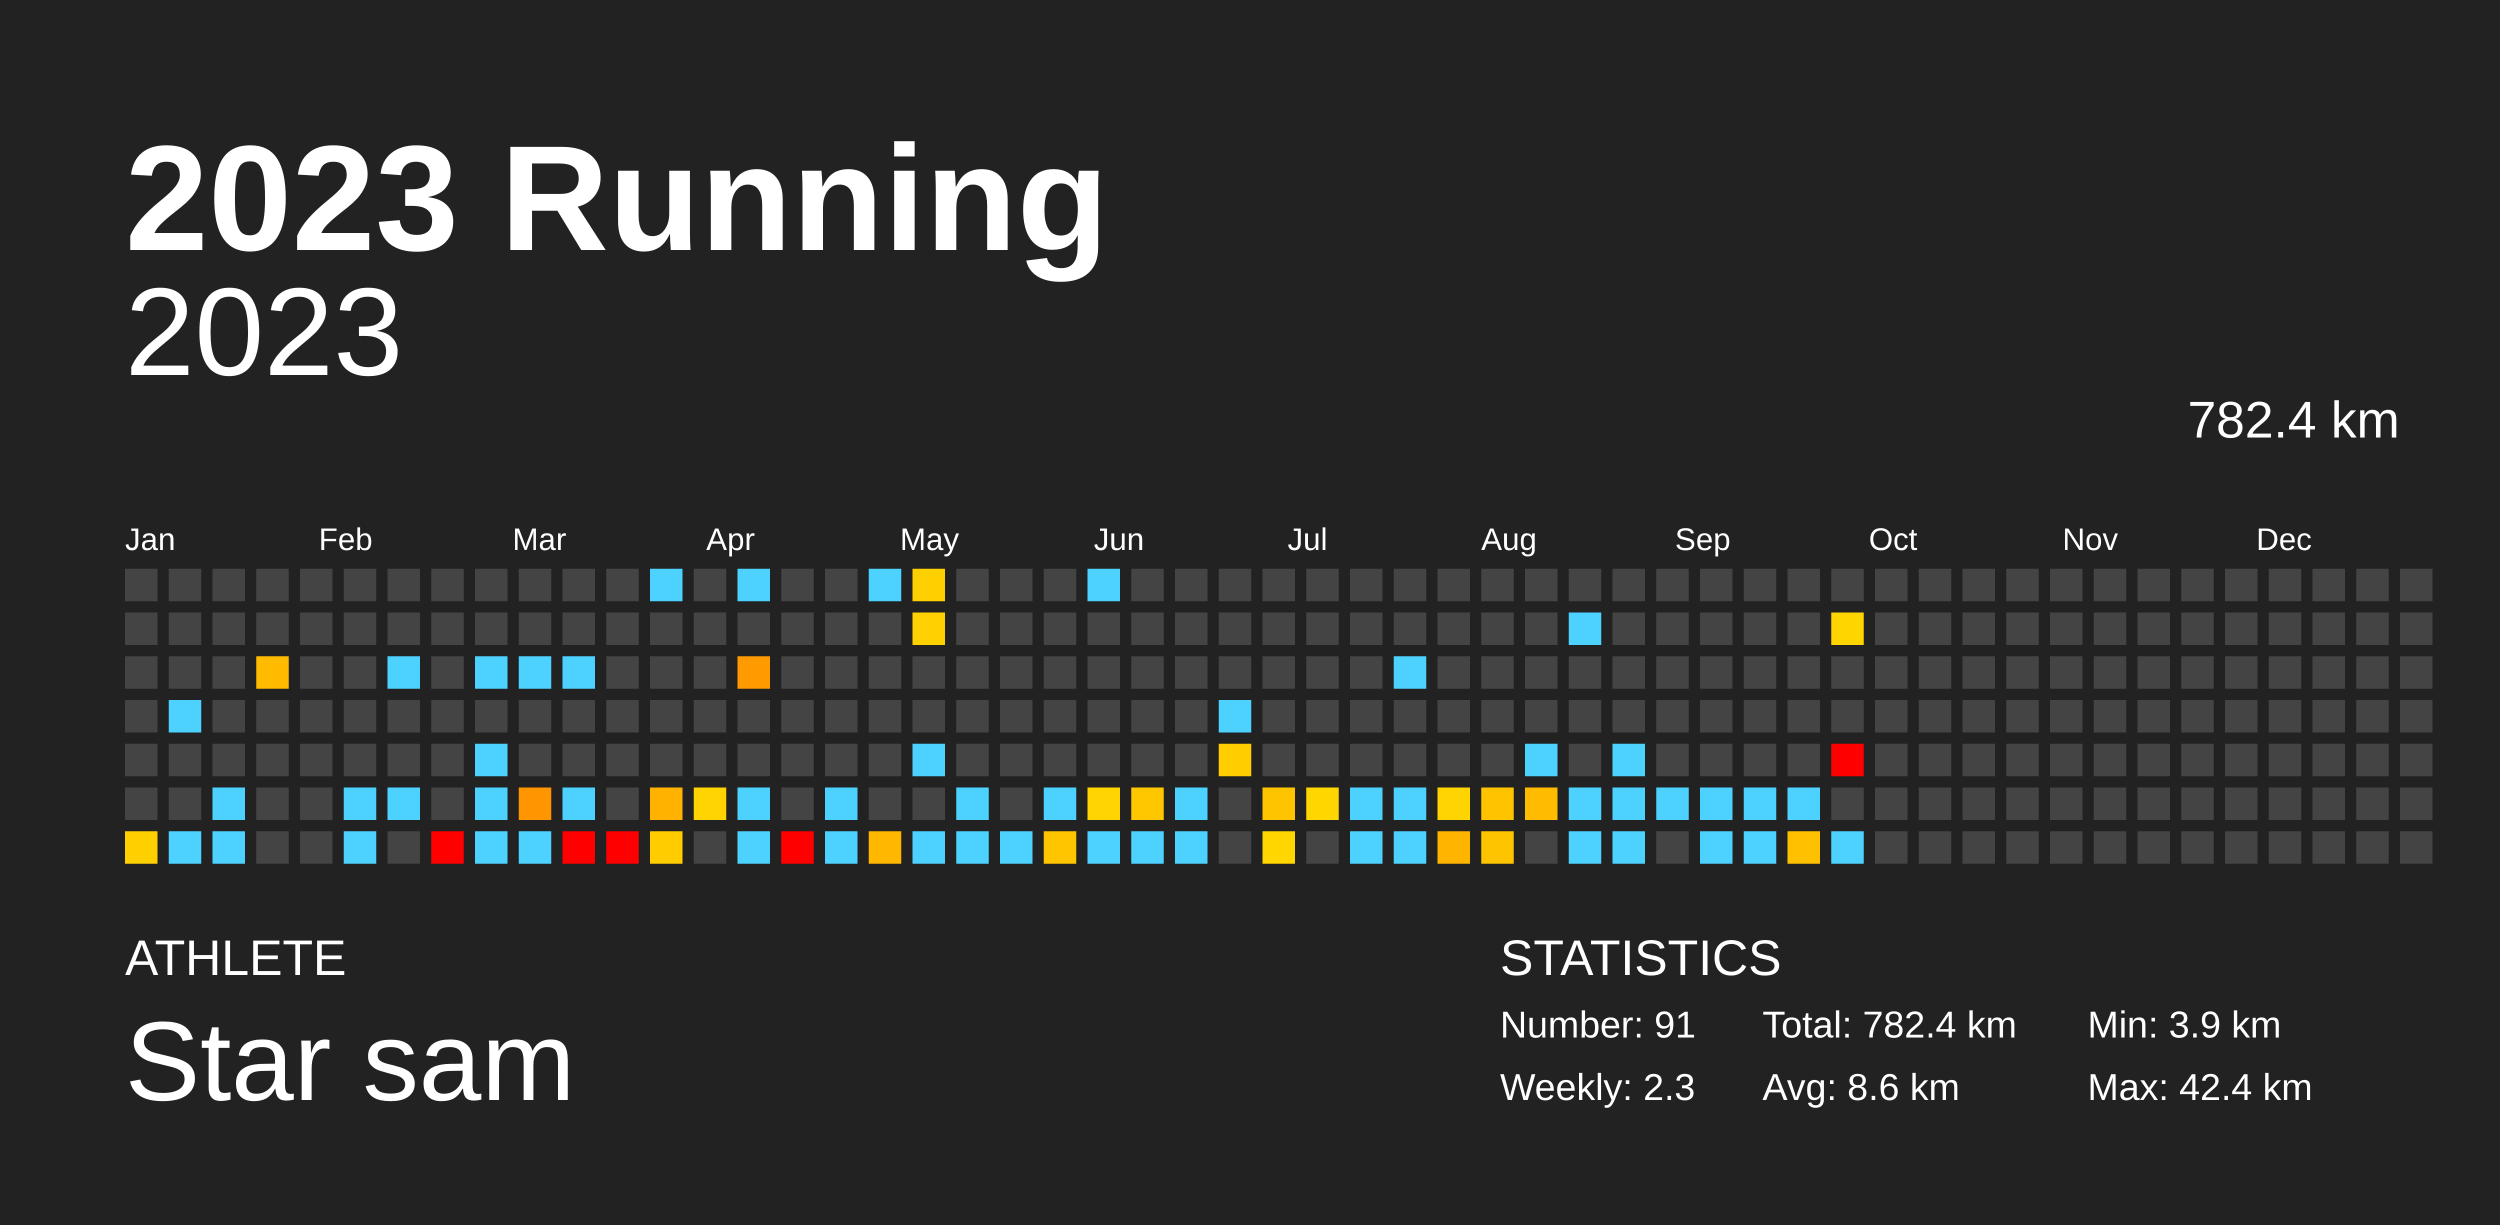
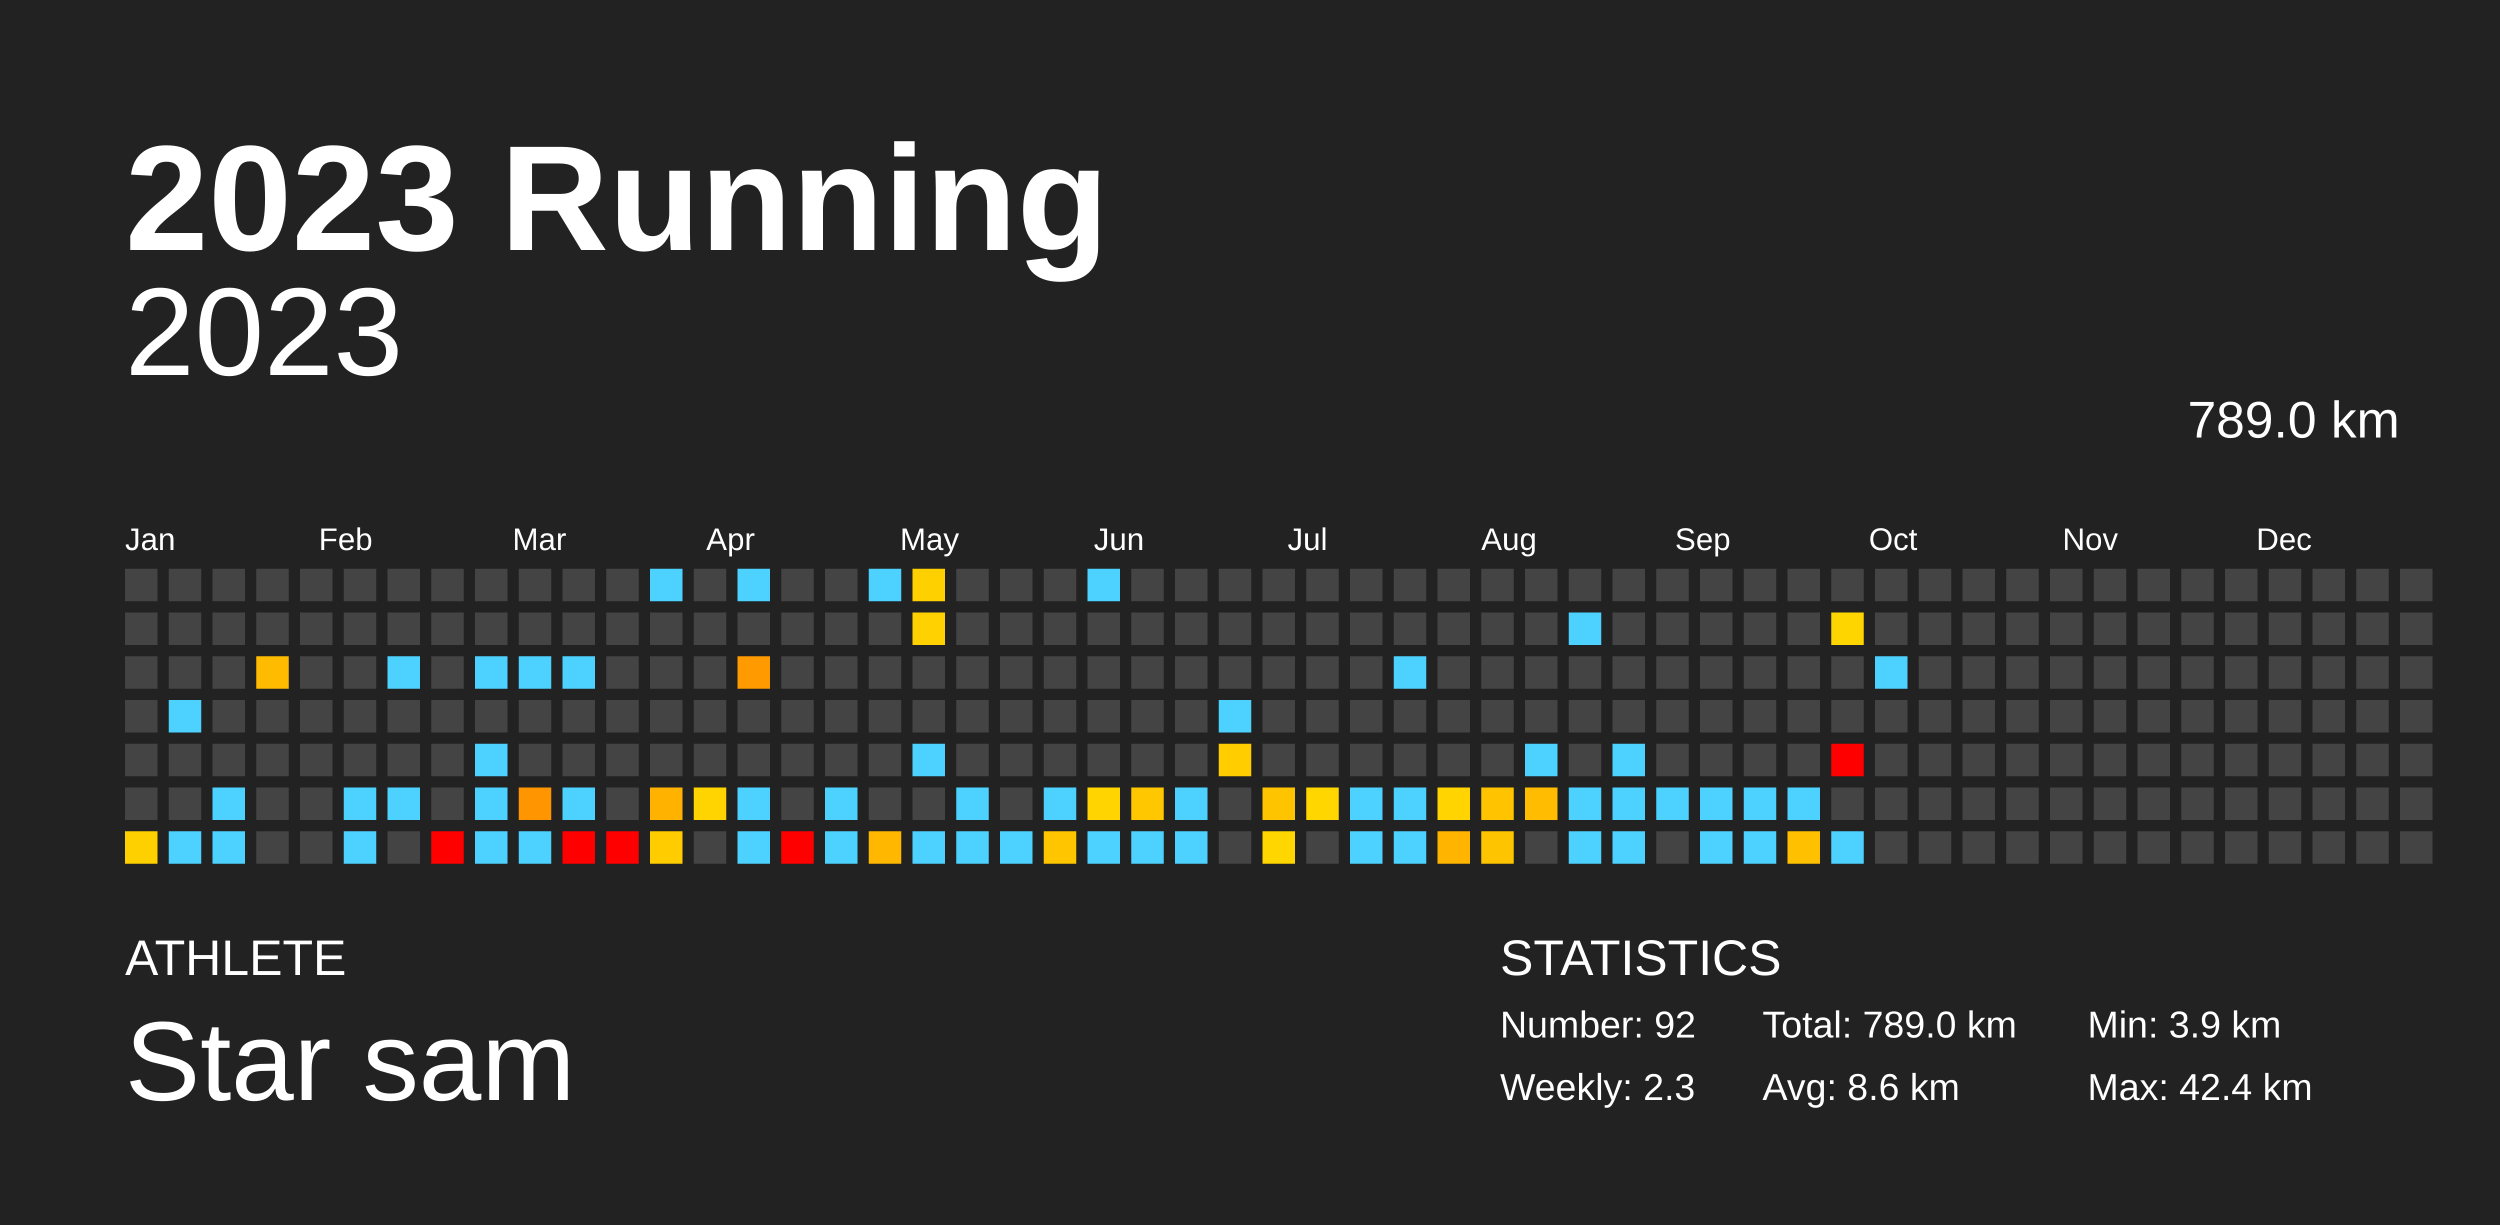
<svg xmlns="http://www.w3.org/2000/svg" baseProfile="full" height="98mm" version="1.1" viewBox="0,0,200,98" width="200mm">
  <defs />
  <rect fill="#222222" height="98" width="200" x="0" y="0" />
  <text fill="#FFFFFF" style="font-size:12px; font-family:Arial; font-weight:bold;" x="10" y="20">2023 Running</text>
  <text fill="#FFFFFF" style="font-size:4px; font-family:Arial" x="10" y="78">ATHLETE</text>
  <text fill="#FFFFFF" style="font-size:9px; font-family:Arial" x="10" y="88">Star sam</text>
  <text fill="#FFFFFF" style="font-size:4px; font-family:Arial" x="120" y="78">STATISTICS</text>
-   <text fill="#FFFFFF" style="font-size:3px; font-family:Arial" x="120" y="83">Number: 91</text>
+   <text fill="#FFFFFF" style="font-size:3px; font-family:Arial" x="120" y="83">Number: 92</text>
  <text fill="#FFFFFF" style="font-size:3px; font-family:Arial" x="120" y="88">Weekly: 2.3</text>
-   <text fill="#FFFFFF" style="font-size:3px; font-family:Arial" x="141" y="83">Total: 782.4 km</text>
+   <text fill="#FFFFFF" style="font-size:3px; font-family:Arial" x="141" y="83">Total: 789.0 km</text>
  <text fill="#FFFFFF" style="font-size:3px; font-family:Arial" x="141" y="88">Avg: 8.6 km</text>
  <text fill="#FFFFFF" style="font-size:3px; font-family:Arial" x="167" y="83">Min: 3.9 km</text>
  <text fill="#FFFFFF" style="font-size:3px; font-family:Arial" x="167" y="88">Max: 42.4 km</text>
  <text alignment-baseline="hanging" fill="#FFFFFF" style="font-size:10.0px; font-family:Arial;" x="10" y="30">2023</text>
-   <text alignment-baseline="hanging" fill="#FFFFFF" style="font-size:4.125px; font-family:Arial;" x="175" y="35">782.4 km</text>
+   <text alignment-baseline="hanging" fill="#FFFFFF" style="font-size:4.125px; font-family:Arial;" x="175" y="35">789.0 km</text>
  <text fill="#FFFFFF" style="font-size:2.5px; font-family:Arial" x="10.0" y="44">Jan</text>
  <text fill="#FFFFFF" style="font-size:2.5px; font-family:Arial" x="25.5" y="44">Feb</text>
  <text fill="#FFFFFF" style="font-size:2.5px; font-family:Arial" x="41.0" y="44">Mar</text>
  <text fill="#FFFFFF" style="font-size:2.5px; font-family:Arial" x="56.5" y="44">Apr</text>
  <text fill="#FFFFFF" style="font-size:2.5px; font-family:Arial" x="72.0" y="44">May</text>
  <text fill="#FFFFFF" style="font-size:2.5px; font-family:Arial" x="87.5" y="44">Jun</text>
  <text fill="#FFFFFF" style="font-size:2.5px; font-family:Arial" x="103.0" y="44">Jul</text>
  <text fill="#FFFFFF" style="font-size:2.5px; font-family:Arial" x="118.5" y="44">Aug</text>
  <text fill="#FFFFFF" style="font-size:2.5px; font-family:Arial" x="134.0" y="44">Sep</text>
  <text fill="#FFFFFF" style="font-size:2.5px; font-family:Arial" x="149.5" y="44">Oct</text>
  <text fill="#FFFFFF" style="font-size:2.5px; font-family:Arial" x="165.0" y="44">Nov</text>
  <text fill="#FFFFFF" style="font-size:2.5px; font-family:Arial" x="180.5" y="44">Dec</text>
  <rect fill="#444444" height="2.6" width="2.6" x="10.0" y="45.5" />
  <rect fill="#444444" height="2.6" width="2.6" x="10.0" y="49.0" />
  <rect fill="#444444" height="2.6" width="2.6" x="10.0" y="52.5" />
  <rect fill="#444444" height="2.6" width="2.6" x="10.0" y="56.0" />
  <rect fill="#444444" height="2.6" width="2.6" x="10.0" y="59.5" />
  <rect fill="#444444" height="2.6" width="2.6" x="10.0" y="63.0" />
  <rect fill="#ffd000" height="2.6" width="2.6" x="10.0" y="66.5" />
  <rect fill="#444444" height="2.6" width="2.6" x="13.5" y="45.5" />
  <rect fill="#444444" height="2.6" width="2.6" x="13.5" y="49.0" />
  <rect fill="#444444" height="2.6" width="2.6" x="13.5" y="52.5" />
  <rect fill="#4dd2ff" height="2.6" width="2.6" x="13.5" y="56.0" />
  <rect fill="#444444" height="2.6" width="2.6" x="13.5" y="59.5" />
  <rect fill="#444444" height="2.6" width="2.6" x="13.5" y="63.0" />
  <rect fill="#4dd2ff" height="2.6" width="2.6" x="13.5" y="66.5" />
  <rect fill="#444444" height="2.6" width="2.6" x="17.0" y="45.5" />
  <rect fill="#444444" height="2.6" width="2.6" x="17.0" y="49.0" />
  <rect fill="#444444" height="2.6" width="2.6" x="17.0" y="52.5" />
  <rect fill="#444444" height="2.6" width="2.6" x="17.0" y="56.0" />
  <rect fill="#444444" height="2.6" width="2.6" x="17.0" y="59.5" />
  <rect fill="#4dd2ff" height="2.6" width="2.6" x="17.0" y="63.0" />
  <rect fill="#4dd2ff" height="2.6" width="2.6" x="17.0" y="66.5" />
  <rect fill="#444444" height="2.6" width="2.6" x="20.5" y="45.5" />
  <rect fill="#444444" height="2.6" width="2.6" x="20.5" y="49.0" />
  <rect fill="#ffbb00" height="2.6" width="2.6" x="20.5" y="52.5" />
  <rect fill="#444444" height="2.6" width="2.6" x="20.5" y="56.0" />
  <rect fill="#444444" height="2.6" width="2.6" x="20.5" y="59.5" />
  <rect fill="#444444" height="2.6" width="2.6" x="20.5" y="63.0" />
  <rect fill="#444444" height="2.6" width="2.6" x="20.5" y="66.5" />
  <rect fill="#444444" height="2.6" width="2.6" x="24.0" y="45.5" />
  <rect fill="#444444" height="2.6" width="2.6" x="24.0" y="49.0" />
  <rect fill="#444444" height="2.6" width="2.6" x="24.0" y="52.5" />
  <rect fill="#444444" height="2.6" width="2.6" x="24.0" y="56.0" />
  <rect fill="#444444" height="2.6" width="2.6" x="24.0" y="59.5" />
  <rect fill="#444444" height="2.6" width="2.6" x="24.0" y="63.0" />
  <rect fill="#444444" height="2.6" width="2.6" x="24.0" y="66.5" />
  <rect fill="#444444" height="2.6" width="2.6" x="27.5" y="45.5" />
  <rect fill="#444444" height="2.6" width="2.6" x="27.5" y="49.0" />
  <rect fill="#444444" height="2.6" width="2.6" x="27.5" y="52.5" />
  <rect fill="#444444" height="2.6" width="2.6" x="27.5" y="56.0" />
  <rect fill="#444444" height="2.6" width="2.6" x="27.5" y="59.5" />
  <rect fill="#4dd2ff" height="2.6" width="2.6" x="27.5" y="63.0" />
  <rect fill="#4dd2ff" height="2.6" width="2.6" x="27.5" y="66.5" />
  <rect fill="#444444" height="2.6" width="2.6" x="31.0" y="45.5" />
  <rect fill="#444444" height="2.6" width="2.6" x="31.0" y="49.0" />
  <rect fill="#4dd2ff" height="2.6" width="2.6" x="31.0" y="52.5" />
  <rect fill="#444444" height="2.6" width="2.6" x="31.0" y="56.0" />
  <rect fill="#444444" height="2.6" width="2.6" x="31.0" y="59.5" />
  <rect fill="#4dd2ff" height="2.6" width="2.6" x="31.0" y="63.0" />
  <rect fill="#444444" height="2.6" width="2.6" x="31.0" y="66.5" />
  <rect fill="#444444" height="2.6" width="2.6" x="34.5" y="45.5" />
  <rect fill="#444444" height="2.6" width="2.6" x="34.5" y="49.0" />
  <rect fill="#444444" height="2.6" width="2.6" x="34.5" y="52.5" />
  <rect fill="#444444" height="2.6" width="2.6" x="34.5" y="56.0" />
  <rect fill="#444444" height="2.6" width="2.6" x="34.5" y="59.5" />
  <rect fill="#444444" height="2.6" width="2.6" x="34.5" y="63.0" />
  <rect fill="red" height="2.6" width="2.6" x="34.5" y="66.5" />
  <rect fill="#444444" height="2.6" width="2.6" x="38.0" y="45.5" />
  <rect fill="#444444" height="2.6" width="2.6" x="38.0" y="49.0" />
  <rect fill="#4dd2ff" height="2.6" width="2.6" x="38.0" y="52.5" />
  <rect fill="#444444" height="2.6" width="2.6" x="38.0" y="56.0" />
  <rect fill="#4dd2ff" height="2.6" width="2.6" x="38.0" y="59.5" />
  <rect fill="#4dd2ff" height="2.6" width="2.6" x="38.0" y="63.0" />
  <rect fill="#4dd2ff" height="2.6" width="2.6" x="38.0" y="66.5" />
  <rect fill="#444444" height="2.6" width="2.6" x="41.5" y="45.5" />
  <rect fill="#444444" height="2.6" width="2.6" x="41.5" y="49.0" />
  <rect fill="#4dd2ff" height="2.6" width="2.6" x="41.5" y="52.5" />
  <rect fill="#444444" height="2.6" width="2.6" x="41.5" y="56.0" />
  <rect fill="#444444" height="2.6" width="2.6" x="41.5" y="59.5" />
  <rect fill="#ff9500" height="2.6" width="2.6" x="41.5" y="63.0" />
  <rect fill="#4dd2ff" height="2.6" width="2.6" x="41.5" y="66.5" />
  <rect fill="#444444" height="2.6" width="2.6" x="45.0" y="45.5" />
  <rect fill="#444444" height="2.6" width="2.6" x="45.0" y="49.0" />
  <rect fill="#4dd2ff" height="2.6" width="2.6" x="45.0" y="52.5" />
  <rect fill="#444444" height="2.6" width="2.6" x="45.0" y="56.0" />
  <rect fill="#444444" height="2.6" width="2.6" x="45.0" y="59.5" />
  <rect fill="#4dd2ff" height="2.6" width="2.6" x="45.0" y="63.0" />
  <rect fill="red" height="2.6" width="2.6" x="45.0" y="66.5" />
  <rect fill="#444444" height="2.6" width="2.6" x="48.5" y="45.5" />
  <rect fill="#444444" height="2.6" width="2.6" x="48.5" y="49.0" />
  <rect fill="#444444" height="2.6" width="2.6" x="48.5" y="52.5" />
  <rect fill="#444444" height="2.6" width="2.6" x="48.5" y="56.0" />
  <rect fill="#444444" height="2.6" width="2.6" x="48.5" y="59.5" />
  <rect fill="#444444" height="2.6" width="2.6" x="48.5" y="63.0" />
  <rect fill="red" height="2.6" width="2.6" x="48.5" y="66.5" />
  <rect fill="#4dd2ff" height="2.6" width="2.6" x="52.0" y="45.5" />
  <rect fill="#444444" height="2.6" width="2.6" x="52.0" y="49.0" />
  <rect fill="#444444" height="2.6" width="2.6" x="52.0" y="52.5" />
  <rect fill="#444444" height="2.6" width="2.6" x="52.0" y="56.0" />
  <rect fill="#444444" height="2.6" width="2.6" x="52.0" y="59.5" />
  <rect fill="#ffb200" height="2.6" width="2.6" x="52.0" y="63.0" />
  <rect fill="#ffcc00" height="2.6" width="2.6" x="52.0" y="66.5" />
  <rect fill="#444444" height="2.6" width="2.6" x="55.5" y="45.5" />
  <rect fill="#444444" height="2.6" width="2.6" x="55.5" y="49.0" />
  <rect fill="#444444" height="2.6" width="2.6" x="55.5" y="52.5" />
  <rect fill="#444444" height="2.6" width="2.6" x="55.5" y="56.0" />
  <rect fill="#444444" height="2.6" width="2.6" x="55.5" y="59.5" />
  <rect fill="#ffd400" height="2.6" width="2.6" x="55.5" y="63.0" />
  <rect fill="#444444" height="2.6" width="2.6" x="55.5" y="66.5" />
  <rect fill="#4dd2ff" height="2.6" width="2.6" x="59.0" y="45.5" />
  <rect fill="#444444" height="2.6" width="2.6" x="59.0" y="49.0" />
  <rect fill="#ff9a00" height="2.6" width="2.6" x="59.0" y="52.5" />
  <rect fill="#444444" height="2.6" width="2.6" x="59.0" y="56.0" />
  <rect fill="#444444" height="2.6" width="2.6" x="59.0" y="59.5" />
  <rect fill="#4dd2ff" height="2.6" width="2.6" x="59.0" y="63.0" />
  <rect fill="#4dd2ff" height="2.6" width="2.6" x="59.0" y="66.5" />
  <rect fill="#444444" height="2.6" width="2.6" x="62.5" y="45.5" />
  <rect fill="#444444" height="2.6" width="2.6" x="62.5" y="49.0" />
  <rect fill="#444444" height="2.6" width="2.6" x="62.5" y="52.5" />
  <rect fill="#444444" height="2.6" width="2.6" x="62.5" y="56.0" />
  <rect fill="#444444" height="2.6" width="2.6" x="62.5" y="59.5" />
  <rect fill="#444444" height="2.6" width="2.6" x="62.5" y="63.0" />
  <rect fill="red" height="2.6" width="2.6" x="62.5" y="66.5" />
  <rect fill="#444444" height="2.6" width="2.6" x="66.0" y="45.5" />
  <rect fill="#444444" height="2.6" width="2.6" x="66.0" y="49.0" />
  <rect fill="#444444" height="2.6" width="2.6" x="66.0" y="52.5" />
  <rect fill="#444444" height="2.6" width="2.6" x="66.0" y="56.0" />
  <rect fill="#444444" height="2.6" width="2.6" x="66.0" y="59.5" />
  <rect fill="#4dd2ff" height="2.6" width="2.6" x="66.0" y="63.0" />
  <rect fill="#4dd2ff" height="2.6" width="2.6" x="66.0" y="66.5" />
  <rect fill="#4dd2ff" height="2.6" width="2.6" x="69.5" y="45.5" />
  <rect fill="#444444" height="2.6" width="2.6" x="69.5" y="49.0" />
  <rect fill="#444444" height="2.6" width="2.6" x="69.5" y="52.5" />
  <rect fill="#444444" height="2.6" width="2.6" x="69.5" y="56.0" />
  <rect fill="#444444" height="2.6" width="2.6" x="69.5" y="59.5" />
  <rect fill="#444444" height="2.6" width="2.6" x="69.5" y="63.0" />
  <rect fill="#ffb700" height="2.6" width="2.6" x="69.5" y="66.5" />
  <rect fill="#ffd000" height="2.6" width="2.6" x="73.0" y="45.5" />
  <rect fill="#ffd100" height="2.6" width="2.6" x="73.0" y="49.0" />
  <rect fill="#444444" height="2.6" width="2.6" x="73.0" y="52.5" />
  <rect fill="#444444" height="2.6" width="2.6" x="73.0" y="56.0" />
  <rect fill="#4dd2ff" height="2.6" width="2.6" x="73.0" y="59.5" />
  <rect fill="#444444" height="2.6" width="2.6" x="73.0" y="63.0" />
  <rect fill="#4dd2ff" height="2.6" width="2.6" x="73.0" y="66.5" />
  <rect fill="#444444" height="2.6" width="2.6" x="76.5" y="45.5" />
  <rect fill="#444444" height="2.6" width="2.6" x="76.5" y="49.0" />
  <rect fill="#444444" height="2.6" width="2.6" x="76.5" y="52.5" />
  <rect fill="#444444" height="2.6" width="2.6" x="76.5" y="56.0" />
  <rect fill="#444444" height="2.6" width="2.6" x="76.5" y="59.5" />
  <rect fill="#4dd2ff" height="2.6" width="2.6" x="76.5" y="63.0" />
  <rect fill="#4dd2ff" height="2.6" width="2.6" x="76.5" y="66.5" />
  <rect fill="#444444" height="2.6" width="2.6" x="80.0" y="45.5" />
  <rect fill="#444444" height="2.6" width="2.6" x="80.0" y="49.0" />
  <rect fill="#444444" height="2.6" width="2.6" x="80.0" y="52.5" />
  <rect fill="#444444" height="2.6" width="2.6" x="80.0" y="56.0" />
  <rect fill="#444444" height="2.6" width="2.6" x="80.0" y="59.5" />
  <rect fill="#444444" height="2.6" width="2.6" x="80.0" y="63.0" />
  <rect fill="#4dd2ff" height="2.6" width="2.6" x="80.0" y="66.5" />
  <rect fill="#444444" height="2.6" width="2.6" x="83.5" y="45.5" />
  <rect fill="#444444" height="2.6" width="2.6" x="83.5" y="49.0" />
  <rect fill="#444444" height="2.6" width="2.6" x="83.5" y="52.5" />
  <rect fill="#444444" height="2.6" width="2.6" x="83.5" y="56.0" />
  <rect fill="#444444" height="2.6" width="2.6" x="83.5" y="59.5" />
  <rect fill="#4dd2ff" height="2.6" width="2.6" x="83.5" y="63.0" />
  <rect fill="#ffc600" height="2.6" width="2.6" x="83.5" y="66.5" />
  <rect fill="#4dd2ff" height="2.6" width="2.6" x="87.0" y="45.5" />
  <rect fill="#444444" height="2.6" width="2.6" x="87.0" y="49.0" />
  <rect fill="#444444" height="2.6" width="2.6" x="87.0" y="52.5" />
  <rect fill="#444444" height="2.6" width="2.6" x="87.0" y="56.0" />
  <rect fill="#444444" height="2.6" width="2.6" x="87.0" y="59.5" />
  <rect fill="#ffd400" height="2.6" width="2.6" x="87.0" y="63.0" />
  <rect fill="#4dd2ff" height="2.6" width="2.6" x="87.0" y="66.5" />
  <rect fill="#444444" height="2.6" width="2.6" x="90.5" y="45.5" />
  <rect fill="#444444" height="2.6" width="2.6" x="90.5" y="49.0" />
  <rect fill="#444444" height="2.6" width="2.6" x="90.5" y="52.5" />
  <rect fill="#444444" height="2.6" width="2.6" x="90.5" y="56.0" />
  <rect fill="#444444" height="2.6" width="2.6" x="90.5" y="59.5" />
  <rect fill="#ffc700" height="2.6" width="2.6" x="90.5" y="63.0" />
  <rect fill="#4dd2ff" height="2.6" width="2.6" x="90.5" y="66.5" />
  <rect fill="#444444" height="2.6" width="2.6" x="94.0" y="45.5" />
  <rect fill="#444444" height="2.6" width="2.6" x="94.0" y="49.0" />
  <rect fill="#444444" height="2.6" width="2.6" x="94.0" y="52.5" />
  <rect fill="#444444" height="2.6" width="2.6" x="94.0" y="56.0" />
  <rect fill="#444444" height="2.6" width="2.6" x="94.0" y="59.5" />
  <rect fill="#4dd2ff" height="2.6" width="2.6" x="94.0" y="63.0" />
  <rect fill="#4dd2ff" height="2.6" width="2.6" x="94.0" y="66.5" />
  <rect fill="#444444" height="2.6" width="2.6" x="97.5" y="45.5" />
  <rect fill="#444444" height="2.6" width="2.6" x="97.5" y="49.0" />
  <rect fill="#444444" height="2.6" width="2.6" x="97.5" y="52.5" />
  <rect fill="#4dd2ff" height="2.6" width="2.6" x="97.5" y="56.0" />
  <rect fill="#ffcd00" height="2.6" width="2.6" x="97.5" y="59.5" />
  <rect fill="#444444" height="2.6" width="2.6" x="97.5" y="63.0" />
  <rect fill="#444444" height="2.6" width="2.6" x="97.5" y="66.5" />
  <rect fill="#444444" height="2.6" width="2.6" x="101.0" y="45.5" />
  <rect fill="#444444" height="2.6" width="2.6" x="101.0" y="49.0" />
  <rect fill="#444444" height="2.6" width="2.6" x="101.0" y="52.5" />
  <rect fill="#444444" height="2.6" width="2.6" x="101.0" y="56.0" />
  <rect fill="#444444" height="2.6" width="2.6" x="101.0" y="59.5" />
  <rect fill="#ffc400" height="2.6" width="2.6" x="101.0" y="63.0" />
  <rect fill="#ffd600" height="2.6" width="2.6" x="101.0" y="66.5" />
  <rect fill="#444444" height="2.6" width="2.6" x="104.5" y="45.5" />
  <rect fill="#444444" height="2.6" width="2.6" x="104.5" y="49.0" />
  <rect fill="#444444" height="2.6" width="2.6" x="104.5" y="52.5" />
  <rect fill="#444444" height="2.6" width="2.6" x="104.5" y="56.0" />
  <rect fill="#444444" height="2.6" width="2.6" x="104.5" y="59.5" />
  <rect fill="#ffd600" height="2.6" width="2.6" x="104.5" y="63.0" />
  <rect fill="#444444" height="2.6" width="2.6" x="104.5" y="66.5" />
  <rect fill="#444444" height="2.6" width="2.6" x="108.0" y="45.5" />
  <rect fill="#444444" height="2.6" width="2.6" x="108.0" y="49.0" />
  <rect fill="#444444" height="2.6" width="2.6" x="108.0" y="52.5" />
  <rect fill="#444444" height="2.6" width="2.6" x="108.0" y="56.0" />
  <rect fill="#444444" height="2.6" width="2.6" x="108.0" y="59.5" />
  <rect fill="#4dd2ff" height="2.6" width="2.6" x="108.0" y="63.0" />
  <rect fill="#4dd2ff" height="2.6" width="2.6" x="108.0" y="66.5" />
  <rect fill="#444444" height="2.6" width="2.6" x="111.5" y="45.5" />
  <rect fill="#444444" height="2.6" width="2.6" x="111.5" y="49.0" />
  <rect fill="#4dd2ff" height="2.6" width="2.6" x="111.5" y="52.5" />
  <rect fill="#444444" height="2.6" width="2.6" x="111.5" y="56.0" />
  <rect fill="#444444" height="2.6" width="2.6" x="111.5" y="59.5" />
  <rect fill="#4dd2ff" height="2.6" width="2.6" x="111.5" y="63.0" />
  <rect fill="#4dd2ff" height="2.6" width="2.6" x="111.5" y="66.5" />
  <rect fill="#444444" height="2.6" width="2.6" x="115.0" y="45.5" />
  <rect fill="#444444" height="2.6" width="2.6" x="115.0" y="49.0" />
  <rect fill="#444444" height="2.6" width="2.6" x="115.0" y="52.5" />
  <rect fill="#444444" height="2.6" width="2.6" x="115.0" y="56.0" />
  <rect fill="#444444" height="2.6" width="2.6" x="115.0" y="59.5" />
  <rect fill="#ffd400" height="2.6" width="2.6" x="115.0" y="63.0" />
  <rect fill="#ffb400" height="2.6" width="2.6" x="115.0" y="66.5" />
  <rect fill="#444444" height="2.6" width="2.6" x="118.5" y="45.5" />
  <rect fill="#444444" height="2.6" width="2.6" x="118.5" y="49.0" />
  <rect fill="#444444" height="2.6" width="2.6" x="118.5" y="52.5" />
  <rect fill="#444444" height="2.6" width="2.6" x="118.5" y="56.0" />
  <rect fill="#444444" height="2.6" width="2.6" x="118.5" y="59.5" />
  <rect fill="#ffc300" height="2.6" width="2.6" x="118.5" y="63.0" />
  <rect fill="#ffc400" height="2.6" width="2.6" x="118.5" y="66.5" />
  <rect fill="#444444" height="2.6" width="2.6" x="122.0" y="45.5" />
  <rect fill="#444444" height="2.6" width="2.6" x="122.0" y="49.0" />
  <rect fill="#444444" height="2.6" width="2.6" x="122.0" y="52.5" />
  <rect fill="#444444" height="2.6" width="2.6" x="122.0" y="56.0" />
  <rect fill="#4dd2ff" height="2.6" width="2.6" x="122.0" y="59.5" />
  <rect fill="#ffbc00" height="2.6" width="2.6" x="122.0" y="63.0" />
  <rect fill="#444444" height="2.6" width="2.6" x="122.0" y="66.5" />
  <rect fill="#444444" height="2.6" width="2.6" x="125.5" y="45.5" />
  <rect fill="#4dd2ff" height="2.6" width="2.6" x="125.5" y="49.0" />
  <rect fill="#444444" height="2.6" width="2.6" x="125.5" y="52.5" />
  <rect fill="#444444" height="2.6" width="2.6" x="125.5" y="56.0" />
  <rect fill="#444444" height="2.6" width="2.6" x="125.5" y="59.5" />
  <rect fill="#4dd2ff" height="2.6" width="2.6" x="125.5" y="63.0" />
  <rect fill="#4dd2ff" height="2.6" width="2.6" x="125.5" y="66.5" />
  <rect fill="#444444" height="2.6" width="2.6" x="129.0" y="45.5" />
  <rect fill="#444444" height="2.6" width="2.6" x="129.0" y="49.0" />
  <rect fill="#444444" height="2.6" width="2.6" x="129.0" y="52.5" />
  <rect fill="#444444" height="2.6" width="2.6" x="129.0" y="56.0" />
  <rect fill="#4dd2ff" height="2.6" width="2.6" x="129.0" y="59.5" />
  <rect fill="#4dd2ff" height="2.6" width="2.6" x="129.0" y="63.0" />
  <rect fill="#4dd2ff" height="2.6" width="2.6" x="129.0" y="66.5" />
  <rect fill="#444444" height="2.6" width="2.6" x="132.5" y="45.5" />
  <rect fill="#444444" height="2.6" width="2.6" x="132.5" y="49.0" />
  <rect fill="#444444" height="2.6" width="2.6" x="132.5" y="52.5" />
  <rect fill="#444444" height="2.6" width="2.6" x="132.5" y="56.0" />
  <rect fill="#444444" height="2.6" width="2.6" x="132.5" y="59.5" />
  <rect fill="#4dd2ff" height="2.6" width="2.6" x="132.5" y="63.0" />
  <rect fill="#444444" height="2.6" width="2.6" x="132.5" y="66.5" />
  <rect fill="#444444" height="2.6" width="2.6" x="136.0" y="45.5" />
  <rect fill="#444444" height="2.6" width="2.6" x="136.0" y="49.0" />
  <rect fill="#444444" height="2.6" width="2.6" x="136.0" y="52.5" />
  <rect fill="#444444" height="2.6" width="2.6" x="136.0" y="56.0" />
  <rect fill="#444444" height="2.6" width="2.6" x="136.0" y="59.5" />
  <rect fill="#4dd2ff" height="2.6" width="2.6" x="136.0" y="63.0" />
  <rect fill="#4dd2ff" height="2.6" width="2.6" x="136.0" y="66.5" />
  <rect fill="#444444" height="2.6" width="2.6" x="139.5" y="45.5" />
  <rect fill="#444444" height="2.6" width="2.6" x="139.5" y="49.0" />
  <rect fill="#444444" height="2.6" width="2.6" x="139.5" y="52.5" />
  <rect fill="#444444" height="2.6" width="2.6" x="139.5" y="56.0" />
  <rect fill="#444444" height="2.6" width="2.6" x="139.5" y="59.5" />
  <rect fill="#4dd2ff" height="2.6" width="2.6" x="139.5" y="63.0" />
  <rect fill="#4dd2ff" height="2.6" width="2.6" x="139.5" y="66.5" />
  <rect fill="#444444" height="2.6" width="2.6" x="143.0" y="45.5" />
  <rect fill="#444444" height="2.6" width="2.6" x="143.0" y="49.0" />
  <rect fill="#444444" height="2.6" width="2.6" x="143.0" y="52.5" />
  <rect fill="#444444" height="2.6" width="2.6" x="143.0" y="56.0" />
  <rect fill="#444444" height="2.6" width="2.6" x="143.0" y="59.5" />
  <rect fill="#4dd2ff" height="2.6" width="2.6" x="143.0" y="63.0" />
  <rect fill="#ffc000" height="2.6" width="2.6" x="143.0" y="66.5" />
  <rect fill="#444444" height="2.6" width="2.6" x="146.5" y="45.5" />
  <rect fill="#ffd500" height="2.6" width="2.6" x="146.5" y="49.0" />
  <rect fill="#444444" height="2.6" width="2.6" x="146.5" y="52.5" />
  <rect fill="#444444" height="2.6" width="2.6" x="146.5" y="56.0" />
  <rect fill="red" height="2.6" width="2.6" x="146.5" y="59.5" />
  <rect fill="#444444" height="2.6" width="2.6" x="146.5" y="63.0" />
  <rect fill="#4dd2ff" height="2.6" width="2.6" x="146.5" y="66.5" />
  <rect fill="#444444" height="2.6" width="2.6" x="150.0" y="45.5" />
  <rect fill="#444444" height="2.6" width="2.6" x="150.0" y="49.0" />
-   <rect fill="#444444" height="2.6" width="2.6" x="150.0" y="52.5" />
+   <rect fill="#4dd2ff" height="2.6" width="2.6" x="150.0" y="52.5" />
  <rect fill="#444444" height="2.6" width="2.6" x="150.0" y="56.0" />
  <rect fill="#444444" height="2.6" width="2.6" x="150.0" y="59.5" />
  <rect fill="#444444" height="2.6" width="2.6" x="150.0" y="63.0" />
  <rect fill="#444444" height="2.6" width="2.6" x="150.0" y="66.5" />
  <rect fill="#444444" height="2.6" width="2.6" x="153.5" y="45.5" />
  <rect fill="#444444" height="2.6" width="2.6" x="153.5" y="49.0" />
  <rect fill="#444444" height="2.6" width="2.6" x="153.5" y="52.5" />
  <rect fill="#444444" height="2.6" width="2.6" x="153.5" y="56.0" />
  <rect fill="#444444" height="2.6" width="2.6" x="153.5" y="59.5" />
  <rect fill="#444444" height="2.6" width="2.6" x="153.5" y="63.0" />
  <rect fill="#444444" height="2.6" width="2.6" x="153.5" y="66.5" />
  <rect fill="#444444" height="2.6" width="2.6" x="157.0" y="45.5" />
  <rect fill="#444444" height="2.6" width="2.6" x="157.0" y="49.0" />
  <rect fill="#444444" height="2.6" width="2.6" x="157.0" y="52.5" />
  <rect fill="#444444" height="2.6" width="2.6" x="157.0" y="56.0" />
  <rect fill="#444444" height="2.6" width="2.6" x="157.0" y="59.5" />
  <rect fill="#444444" height="2.6" width="2.6" x="157.0" y="63.0" />
  <rect fill="#444444" height="2.6" width="2.6" x="157.0" y="66.5" />
  <rect fill="#444444" height="2.6" width="2.6" x="160.5" y="45.5" />
  <rect fill="#444444" height="2.6" width="2.6" x="160.5" y="49.0" />
  <rect fill="#444444" height="2.6" width="2.6" x="160.5" y="52.5" />
  <rect fill="#444444" height="2.6" width="2.6" x="160.5" y="56.0" />
  <rect fill="#444444" height="2.6" width="2.6" x="160.5" y="59.5" />
  <rect fill="#444444" height="2.6" width="2.6" x="160.5" y="63.0" />
  <rect fill="#444444" height="2.6" width="2.6" x="160.5" y="66.5" />
  <rect fill="#444444" height="2.6" width="2.6" x="164.0" y="45.5" />
  <rect fill="#444444" height="2.6" width="2.6" x="164.0" y="49.0" />
  <rect fill="#444444" height="2.6" width="2.6" x="164.0" y="52.5" />
  <rect fill="#444444" height="2.6" width="2.6" x="164.0" y="56.0" />
  <rect fill="#444444" height="2.6" width="2.6" x="164.0" y="59.5" />
  <rect fill="#444444" height="2.6" width="2.6" x="164.0" y="63.0" />
  <rect fill="#444444" height="2.6" width="2.6" x="164.0" y="66.5" />
  <rect fill="#444444" height="2.6" width="2.6" x="167.5" y="45.5" />
  <rect fill="#444444" height="2.6" width="2.6" x="167.5" y="49.0" />
  <rect fill="#444444" height="2.6" width="2.6" x="167.5" y="52.5" />
  <rect fill="#444444" height="2.6" width="2.6" x="167.5" y="56.0" />
  <rect fill="#444444" height="2.6" width="2.6" x="167.5" y="59.5" />
  <rect fill="#444444" height="2.6" width="2.6" x="167.5" y="63.0" />
  <rect fill="#444444" height="2.6" width="2.6" x="167.5" y="66.5" />
  <rect fill="#444444" height="2.6" width="2.6" x="171.0" y="45.5" />
  <rect fill="#444444" height="2.6" width="2.6" x="171.0" y="49.0" />
  <rect fill="#444444" height="2.6" width="2.6" x="171.0" y="52.5" />
  <rect fill="#444444" height="2.6" width="2.6" x="171.0" y="56.0" />
  <rect fill="#444444" height="2.6" width="2.6" x="171.0" y="59.5" />
  <rect fill="#444444" height="2.6" width="2.6" x="171.0" y="63.0" />
  <rect fill="#444444" height="2.6" width="2.6" x="171.0" y="66.5" />
  <rect fill="#444444" height="2.6" width="2.6" x="174.5" y="45.5" />
  <rect fill="#444444" height="2.6" width="2.6" x="174.5" y="49.0" />
  <rect fill="#444444" height="2.6" width="2.6" x="174.5" y="52.5" />
  <rect fill="#444444" height="2.6" width="2.6" x="174.5" y="56.0" />
  <rect fill="#444444" height="2.6" width="2.6" x="174.5" y="59.5" />
  <rect fill="#444444" height="2.6" width="2.6" x="174.5" y="63.0" />
  <rect fill="#444444" height="2.6" width="2.6" x="174.5" y="66.5" />
  <rect fill="#444444" height="2.6" width="2.6" x="178.0" y="45.5" />
  <rect fill="#444444" height="2.6" width="2.6" x="178.0" y="49.0" />
  <rect fill="#444444" height="2.6" width="2.6" x="178.0" y="52.5" />
  <rect fill="#444444" height="2.6" width="2.6" x="178.0" y="56.0" />
  <rect fill="#444444" height="2.6" width="2.6" x="178.0" y="59.5" />
  <rect fill="#444444" height="2.6" width="2.6" x="178.0" y="63.0" />
  <rect fill="#444444" height="2.6" width="2.6" x="178.0" y="66.5" />
  <rect fill="#444444" height="2.6" width="2.6" x="181.5" y="45.5" />
  <rect fill="#444444" height="2.6" width="2.6" x="181.5" y="49.0" />
  <rect fill="#444444" height="2.6" width="2.6" x="181.5" y="52.5" />
  <rect fill="#444444" height="2.6" width="2.6" x="181.5" y="56.0" />
  <rect fill="#444444" height="2.6" width="2.6" x="181.5" y="59.5" />
  <rect fill="#444444" height="2.6" width="2.6" x="181.5" y="63.0" />
  <rect fill="#444444" height="2.6" width="2.6" x="181.5" y="66.5" />
  <rect fill="#444444" height="2.6" width="2.6" x="185.0" y="45.5" />
  <rect fill="#444444" height="2.6" width="2.6" x="185.0" y="49.0" />
  <rect fill="#444444" height="2.6" width="2.6" x="185.0" y="52.5" />
  <rect fill="#444444" height="2.6" width="2.6" x="185.0" y="56.0" />
  <rect fill="#444444" height="2.6" width="2.6" x="185.0" y="59.5" />
  <rect fill="#444444" height="2.6" width="2.6" x="185.0" y="63.0" />
  <rect fill="#444444" height="2.6" width="2.6" x="185.0" y="66.5" />
  <rect fill="#444444" height="2.6" width="2.6" x="188.5" y="45.5" />
  <rect fill="#444444" height="2.6" width="2.6" x="188.5" y="49.0" />
  <rect fill="#444444" height="2.6" width="2.6" x="188.5" y="52.5" />
  <rect fill="#444444" height="2.6" width="2.6" x="188.5" y="56.0" />
  <rect fill="#444444" height="2.6" width="2.6" x="188.5" y="59.5" />
  <rect fill="#444444" height="2.6" width="2.6" x="188.5" y="63.0" />
  <rect fill="#444444" height="2.6" width="2.6" x="188.5" y="66.5" />
  <rect fill="#444444" height="2.6" width="2.6" x="192.0" y="45.5" />
  <rect fill="#444444" height="2.6" width="2.6" x="192.0" y="49.0" />
  <rect fill="#444444" height="2.6" width="2.6" x="192.0" y="52.5" />
  <rect fill="#444444" height="2.6" width="2.6" x="192.0" y="56.0" />
  <rect fill="#444444" height="2.6" width="2.6" x="192.0" y="59.5" />
  <rect fill="#444444" height="2.6" width="2.6" x="192.0" y="63.0" />
  <rect fill="#444444" height="2.6" width="2.6" x="192.0" y="66.5" />
</svg>
